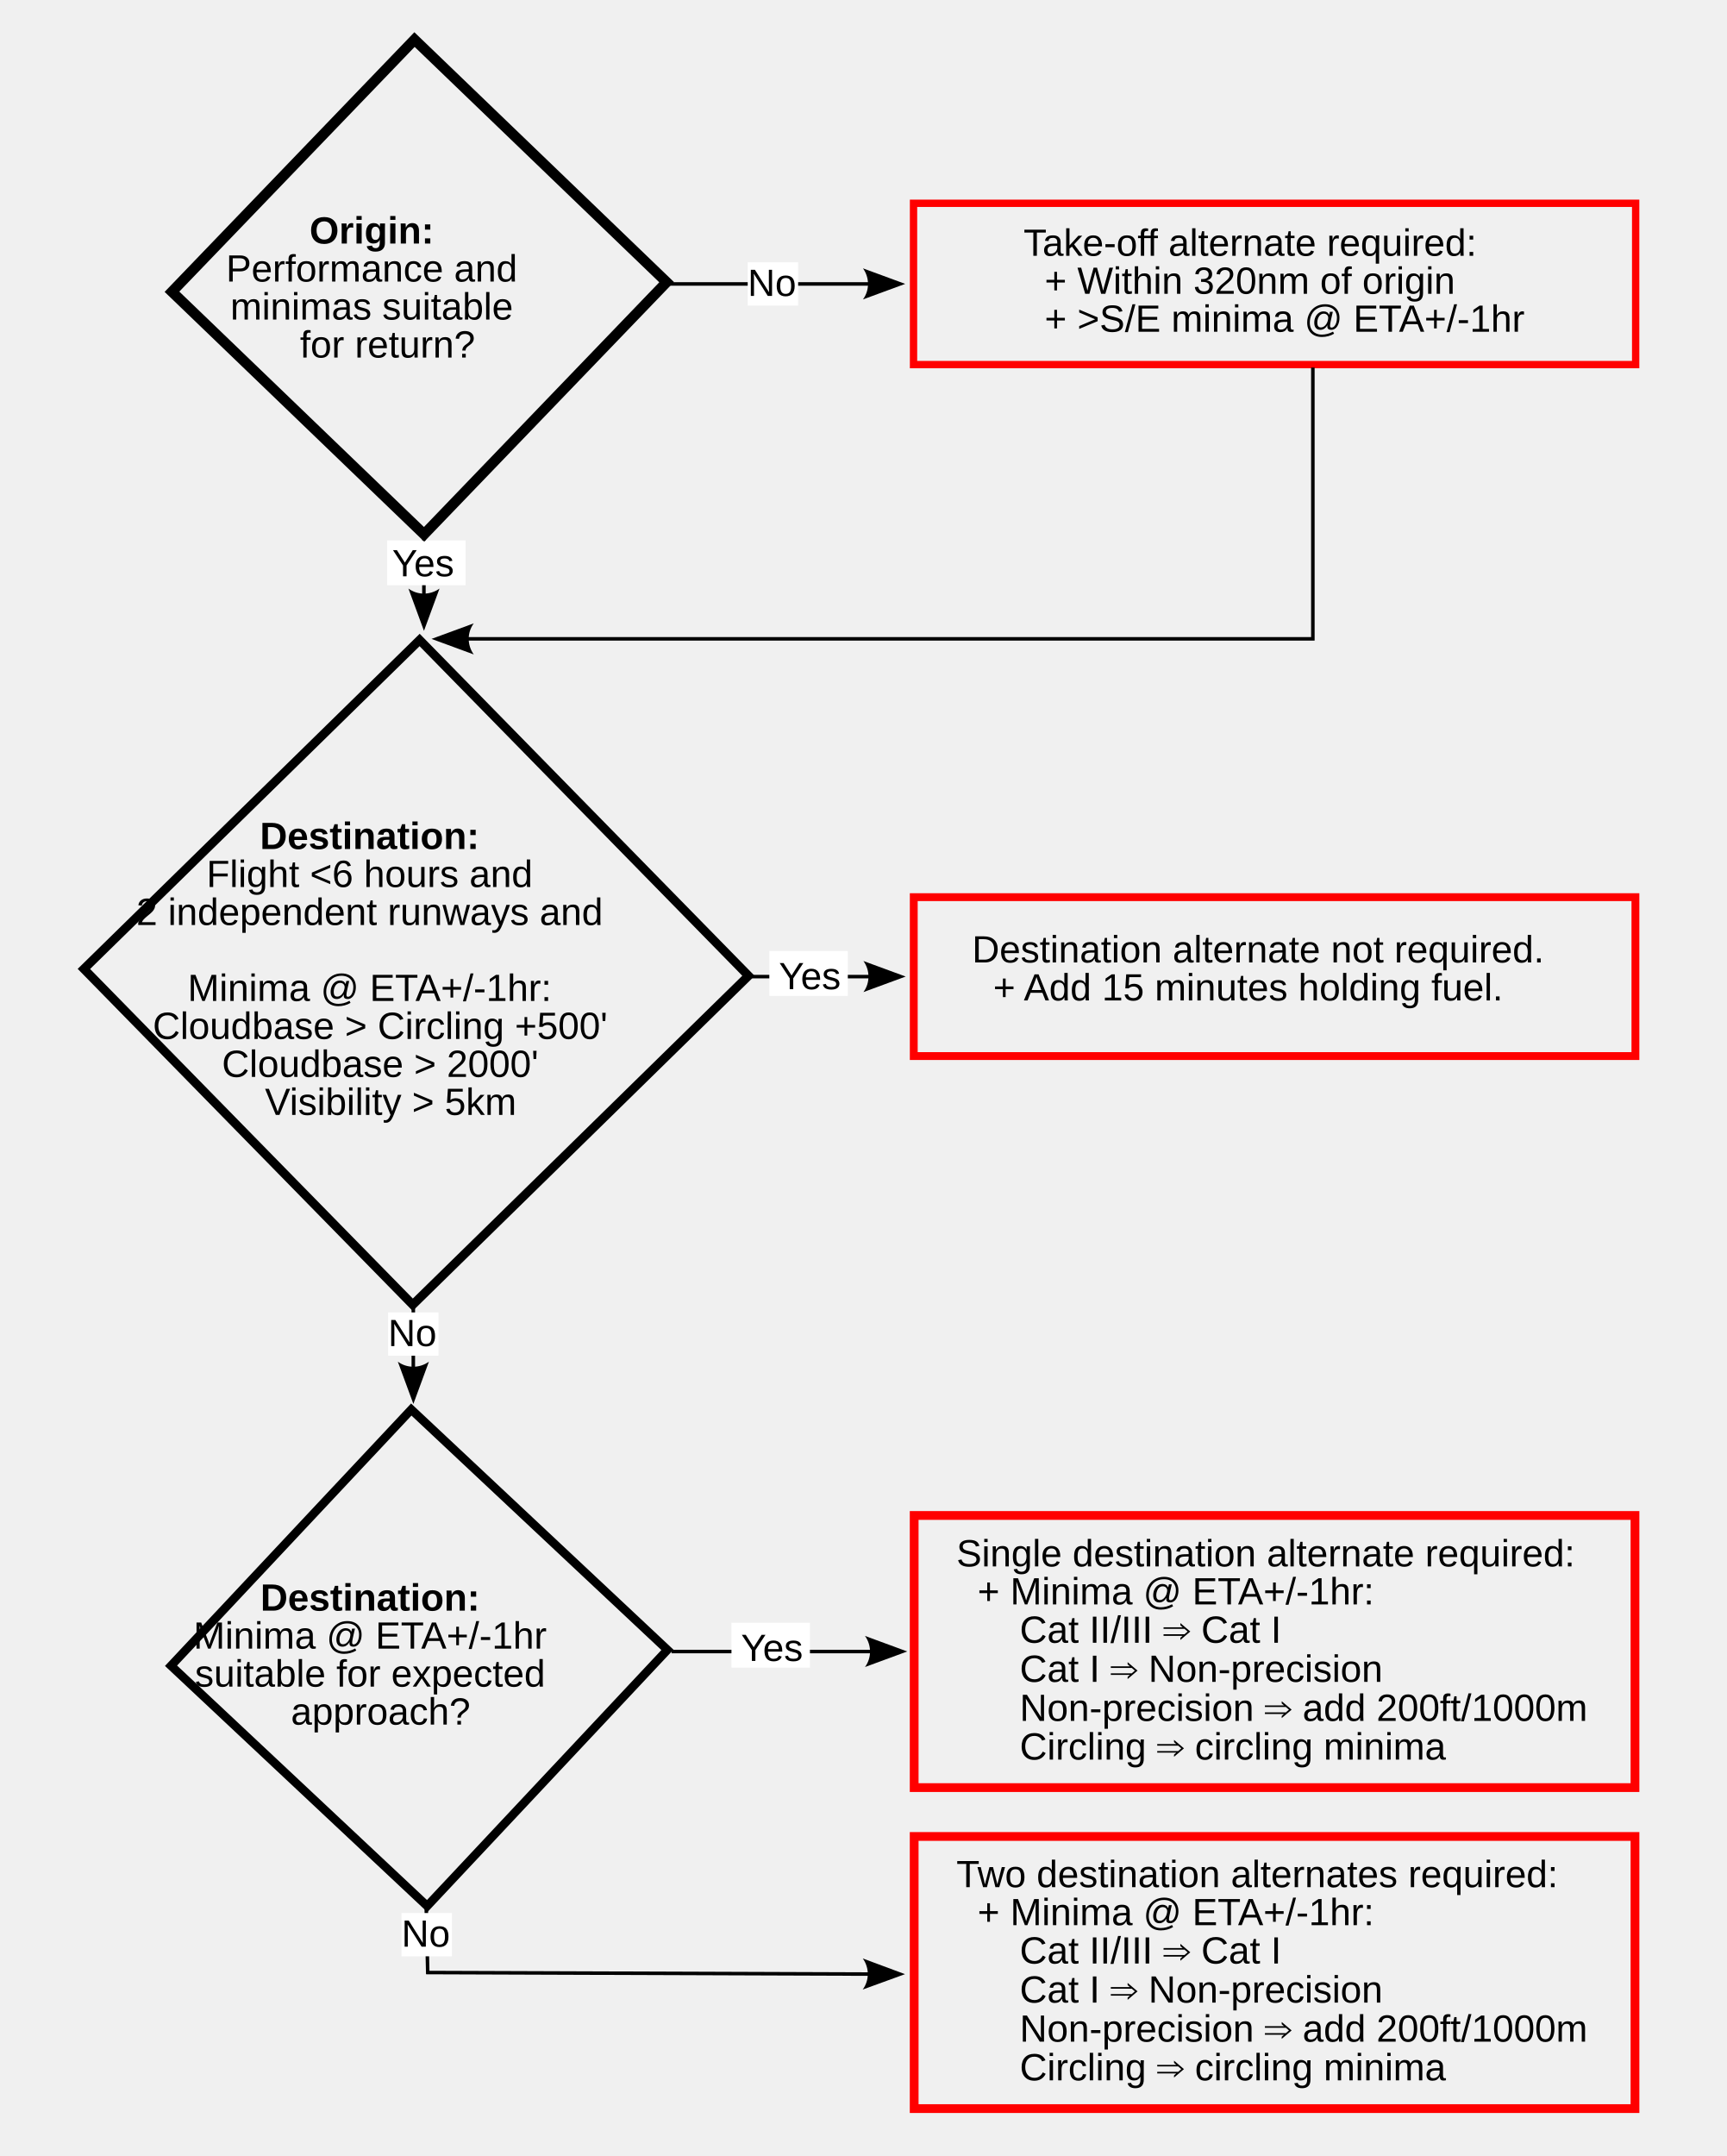
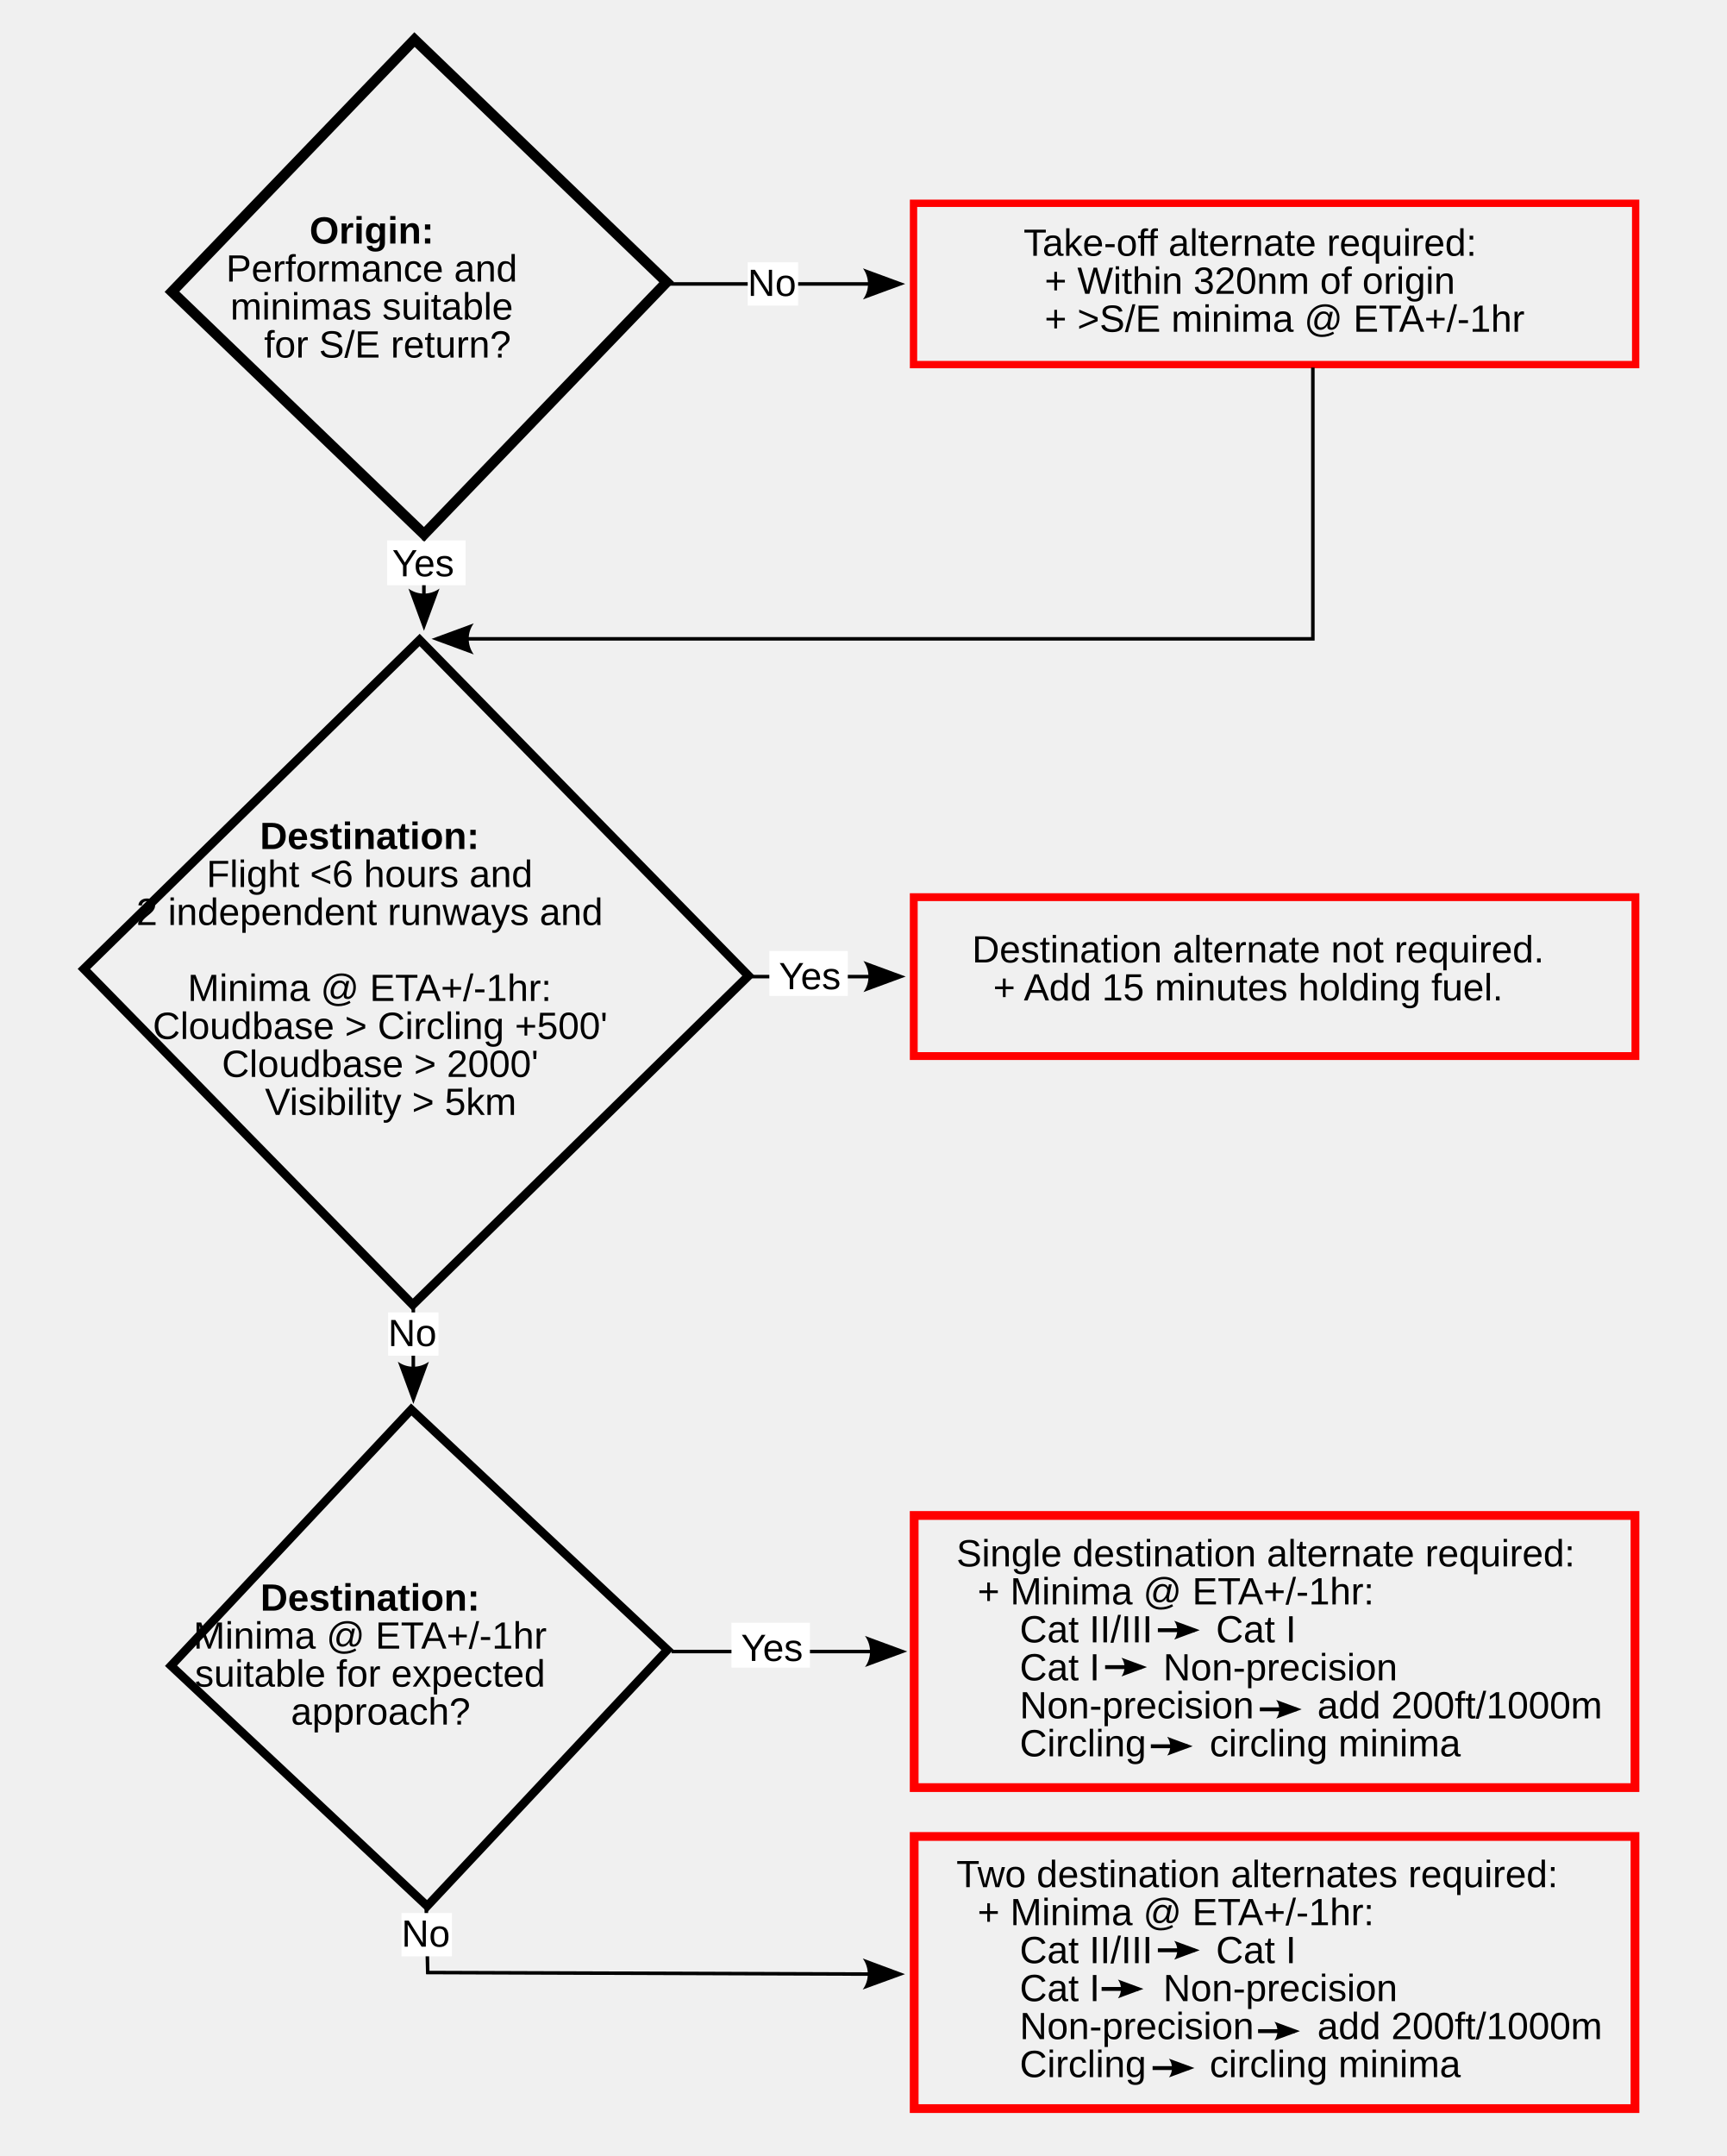
<svg xmlns="http://www.w3.org/2000/svg" width="491" height="613" id="svg2" version="1.0">
  <defs id="defs4">
+     <marker orient="auto" refY="0.0" refX="0.0" id="Arrow1Send" style="overflow:visible;">
+       <path id="path3746" d="M 0.0,0.0 L 5.0,-5.0 L -12.5,0.0 L 5.0,5.0 L 0.0,0.0 z " style="fill-rule:evenodd;stroke:#000000;stroke-width:1.0pt;marker-start:none;" transform="scale(0.2) rotate(180) translate(6,0)" />
+     </marker>
+     <marker orient="auto" refY="0.0" refX="0.0" id="Arrow2Mend" style="overflow:visible;">
+       <path id="path3758" style="font-size:12.0;fill-rule:evenodd;stroke-width:0.625;stroke-linejoin:round;" d="M 8.719,4.034 L -2.207,0.016 L 8.719,-4.002 C 6.973,-1.63 6.983,1.616 8.719,4.034 z " transform="scale(0.6) rotate(180) translate(0,0)" />
+     </marker>
    <marker orient="auto" refY="0" refX="0" id="Arrow2Lend" style="overflow:visible">
      <path id="path2502" style="font-size:12px;fill-rule:evenodd;stroke-width:0.625;stroke-linejoin:round" d="M 8.719,4.034 L -2.207,0.016 L 8.719,-4.002 C 6.973,-1.63 6.983,1.616 8.719,4.034 z " transform="matrix(-1.1,0,0,-1.1,5.5,0)" />
    </marker>
    <marker orient="auto" refY="0" refX="0" id="Arrow2Lstart" style="overflow:visible">
      <path id="path2493" style="font-size:12px;fill-rule:evenodd;stroke-width:0.625;stroke-linejoin:round" d="M 8.719,4.034 L -2.207,0.016 L 8.719,-4.002 C 6.973,-1.63 6.983,1.616 8.719,4.034 z " transform="matrix(1.1,0,0,1.1,-5.5,0)" />
    </marker>
    <pattern patternUnits="userSpaceOnUse" width="15.933" height="13.673" patternTransform="translate(134.6457,102.7559)" id="pattern2555">
      <g id="g2557" transform="translate(-134.6457,-102.7559)">
        <rect y="102.756" x="134.646" height="13.673" width="15.933" id="rect2559" style="opacity:1;fill:#ffffff;fill-opacity:1;fill-rule:nonzero;stroke:none;stroke-width:7.5;stroke-miterlimit:4;stroke-dasharray:none;stroke-opacity:1" />
        <text id="text2561" y="113.386" x="134.646" style="font-size:12px;font-style:normal;font-variant:normal;font-weight:normal;font-stretch:normal;text-align:start;line-height:125%;writing-mode:lr-tb;text-anchor:start;fill:#000000;fill-opacity:1;stroke:none;stroke-width:1px;stroke-linecap:butt;stroke-linejoin:miter;stroke-opacity:1;font-family:Arial" xml:space="preserve">
          <tspan y="113.386" x="134.646" id="tspan2563">No</tspan>
        </text>
      </g>
    </pattern>
  </defs>
  <g id="layer1" transform="translate(-19,-48.09448)">
    <path style="fill:none;fill-opacity:0.75;fill-rule:evenodd;stroke:#000000;stroke-width:1px;stroke-linecap:butt;stroke-linejoin:miter;marker-end:url(#Arrow2Lend);stroke-opacity:1" d="M 139.553,200.098 L 139.553,219.527" id="path2387" />
    <path style="fill:none;fill-opacity:0.75;fill-rule:evenodd;stroke:#000000;stroke-width:1px;stroke-linecap:butt;stroke-linejoin:miter;marker-end:url(#Arrow2Lend);stroke-opacity:1" d="M 232.859,325.767 L 268.637,325.767" id="path2571" />
    <g id="g5122" transform="matrix(0.9,0,0,0.9,15.0916,50.18768)">
      <rect y="298.112" x="247.439" height="14.173" width="24.803" id="rect2545" style="opacity:1;fill:#ffffff;fill-opacity:1;fill-rule:nonzero;stroke:none;stroke-width:7.5;stroke-miterlimit:4;stroke-dasharray:none;stroke-opacity:1" />
      <text id="text2541" y="310.171" x="250.451" style="font-size:12px;font-style:normal;font-variant:normal;font-weight:normal;font-stretch:normal;text-align:start;line-height:125%;writing-mode:lr-tb;text-anchor:start;fill:#000000;fill-opacity:1;stroke:none;stroke-width:1px;stroke-linecap:butt;stroke-linejoin:miter;stroke-opacity:1;font-family:Arial" xml:space="preserve">
        <tspan y="310.171" x="250.451" id="tspan2543">Yes</tspan>
      </text>
    </g>
    <rect style="opacity:1;fill:none;fill-opacity:1;fill-rule:nonzero;stroke:#ff0000;stroke-width:2.085;stroke-miterlimit:4;stroke-dasharray:none;stroke-opacity:1" id="rect1349" width="205.367" height="45.864" x="278.794" y="105.894" />
    <path style="fill:none;fill-opacity:0.75;fill-rule:evenodd;stroke:#000000;stroke-width:1px;stroke-linecap:butt;stroke-linejoin:miter;marker-end:url(#Arrow2Lend);stroke-opacity:1" d="M 136.541,419.277 L 136.541,439.343" id="path2634" />
    <g id="g5107" transform="matrix(0.9,0,0,0.9,26.3416,35.33768)">
      <rect y="184.882" x="114.163" height="14.173" width="24.803" id="rect2645" style="opacity:1;fill:#ffffff;fill-opacity:1;fill-rule:nonzero;stroke:none;stroke-width:7.5;stroke-miterlimit:4;stroke-dasharray:none;stroke-opacity:1" />
      <text id="text2647" y="196.234" x="115.761" style="font-size:12px;font-style:normal;font-variant:normal;font-weight:normal;font-stretch:normal;text-align:start;line-height:125%;writing-mode:lr-tb;text-anchor:start;fill:#000000;fill-opacity:1;stroke:none;stroke-width:1px;stroke-linecap:butt;stroke-linejoin:miter;stroke-opacity:1;font-family:Arial" xml:space="preserve">
        <tspan y="196.234" x="115.761" id="tspan2649">Yes</tspan>
      </text>
    </g>
    <g id="g5112" transform="matrix(0.9,0,0,0.9,12.34089,53.15677)">
      <rect style="opacity:1;fill:#ffffff;fill-opacity:1;fill-rule:nonzero;stroke:none;stroke-width:7.5;stroke-miterlimit:4;stroke-dasharray:none;stroke-opacity:1" id="rect2661" width="15.933" height="13.673" x="130.033" y="408.99" />
      <text xml:space="preserve" style="font-size:12px;font-style:normal;font-variant:normal;font-weight:normal;font-stretch:normal;text-align:start;line-height:125%;writing-mode:lr-tb;text-anchor:start;fill:#000000;fill-opacity:1;stroke:none;stroke-width:1px;stroke-linecap:butt;stroke-linejoin:miter;stroke-opacity:1;font-family:Arial" x="130.033" y="419.62" id="text2663">
        <tspan id="tspan2665" x="130.033" y="419.62">No</tspan>
      </text>
    </g>
    <path style="fill:none;fill-opacity:0.75;fill-rule:evenodd;stroke:#000000;stroke-width:1px;stroke-linecap:butt;stroke-linejoin:miter;marker-mid:none;marker-end:url(#Arrow2Lend);stroke-opacity:1" d="M 209.114,128.826 L 268.504,128.826" id="path2847" />
    <g id="g5117" transform="matrix(0.9,0,0,0.9,21.25046,34.06484)">
      <rect style="opacity:1;fill:#ffffff;fill-opacity:1;fill-rule:nonzero;stroke:none;stroke-width:7.5;stroke-miterlimit:4;stroke-dasharray:none;stroke-opacity:1" id="rect2653" width="15.933" height="13.673" x="233.765" y="98.453" />
      <text xml:space="preserve" style="font-size:12px;font-style:normal;font-variant:normal;font-weight:normal;font-stretch:normal;text-align:start;line-height:125%;writing-mode:lr-tb;text-anchor:start;fill:#000000;fill-opacity:1;stroke:none;stroke-width:1px;stroke-linecap:butt;stroke-linejoin:miter;stroke-opacity:1;font-family:Arial" x="233.765" y="109.083" id="text2655">
        <tspan id="tspan2657" x="233.765" y="109.083">No</tspan>
      </text>
    </g>
    <path style="fill:none;fill-opacity:0.75;fill-rule:evenodd;stroke:#000000;stroke-width:1px;stroke-linecap:butt;stroke-linejoin:miter;marker-end:url(#Arrow2Lend);stroke-opacity:1" d="M 209.974,517.663 L 269.082,517.663" id="path2849" />
    <g id="g5171" transform="matrix(0.9,0,0,0.9,20.4916,65.93768)">
      <rect y="492.831" x="229.472" height="14.173" width="24.803" id="rect2677" style="opacity:1;fill:#ffffff;fill-opacity:1;fill-rule:nonzero;stroke:none;stroke-width:7.5;stroke-miterlimit:4;stroke-dasharray:none;stroke-opacity:1" />
      <text id="text2679" y="504.89" x="232.484" style="font-size:12px;font-style:normal;font-variant:normal;font-weight:normal;font-stretch:normal;text-align:start;line-height:125%;writing-mode:lr-tb;text-anchor:start;fill:#000000;fill-opacity:1;stroke:none;stroke-width:1px;stroke-linecap:butt;stroke-linejoin:miter;stroke-opacity:1;font-family:Arial" xml:space="preserve">
        <tspan y="504.89" x="232.484" id="tspan2681">Yes</tspan>
      </text>
    </g>
    <path id="path3327" style="fill:none;fill-opacity:0.75;fill-rule:evenodd;stroke:#000000;stroke-width:1px;stroke-linecap:butt;stroke-linejoin:miter;marker-end:url(#Arrow2Lend);stroke-opacity:1" d="M 392.36,152.601 L 392.36,229.731 L 149.642,229.731" />
    <g id="g5099" transform="matrix(0.9,0,0,0.9,26.3416,35.33768)">
      <path transform="matrix(1.514368,0,0,1.514368,-95.66913,-410.2991)" d="m 146.276,391.764 -52.606,-50.606 50.606,-52.606 52.606,50.606 -50.606,52.606 z" id="path2225" style="opacity:1;fill:none;fill-opacity:1;fill-rule:nonzero;stroke:#000000;stroke-width:2.169;stroke-miterlimit:4;stroke-dasharray:none;stroke-opacity:1" />
-       <text id="text4755" y="91.122" x="124.305" style="font-size:12px;font-style:normal;font-variant:normal;font-weight:normal;font-stretch:normal;text-align:center;line-height:100%;writing-mode:lr-tb;text-anchor:middle;opacity:1;fill:#000000;fill-opacity:1;stroke:none;stroke-width:1px;stroke-linecap:butt;stroke-linejoin:miter;stroke-opacity:1;font-family:Arial" xml:space="preserve">
+       <text id="text4755" y="91.122" x="124.305" style="font-size:12px;font-style:normal;font-variant:normal;font-weight:normal;font-stretch:normal;text-align:center;line-height:100%;writing-mode:lr-tb;text-anchor:middle;fill:#000000;fill-opacity:1;stroke:none;font-family:Arial" xml:space="preserve">
        <tspan style="font-weight:bold" y="91.122" x="124.305" id="tspan4783">Origin:</tspan>
        <tspan y="103.122" x="124.305" id="tspan4785">Performance and</tspan>
        <tspan y="115.122" x="124.305" id="tspan4787">minimas suitable</tspan>
-         <tspan y="127.122" x="124.305" id="tspan4789"> for return?</tspan>
+         <tspan y="127.122" x="124.305" id="tspan4789"> for S/E return?</tspan>
      </text>
    </g>
    <g id="g5087" transform="matrix(0.9,0,0,0.9,26.3416,31.308)">
      <path transform="matrix(1.085437,0,0,1.085437,-292.0176,-112.611)" d="m 381.677,500.674 -95.737,-97.737 97.737,-95.737 95.737,97.737 -97.737,95.737 z" id="path2355" style="opacity:1;fill:none;fill-opacity:1;fill-rule:nonzero;stroke:#000000;stroke-width:2.559;stroke-miterlimit:4;stroke-dasharray:none;stroke-opacity:1" />
      <text id="text4759" y="286.869" x="123.639" style="font-size:12px;font-style:normal;font-variant:normal;font-weight:normal;font-stretch:normal;text-align:center;line-height:100%;writing-mode:lr-tb;text-anchor:middle;opacity:1;fill:#000000;fill-opacity:1;stroke:none;stroke-width:1px;stroke-linecap:butt;stroke-linejoin:miter;stroke-opacity:1;font-family:Arial" xml:space="preserve">
        <tspan style="font-weight:bold" y="286.869" x="123.639" id="tspan4895">Destination:</tspan>
        <tspan y="298.869" x="123.639" id="tspan4897">Flight &lt;6 hours and</tspan>
        <tspan y="310.869" x="123.639" id="tspan4899">2 independent runways and</tspan>
        <tspan y="322.869" x="123.639" id="tspan4901" />
        <tspan y="334.869" x="123.639" id="tspan4903">Minima @ ETA+/-1hr:</tspan>
        <tspan y="346.869" x="123.639" id="tspan4905">  Cloudbase &gt; Circling +500'</tspan>
        <tspan y="358.869" x="123.639" id="tspan4907">  Cloudbase &gt; 2000'</tspan>
        <tspan y="370.869" x="123.639" id="tspan4909">  Visibility &gt; 5km</tspan>
      </text>
    </g>
    <text xml:space="preserve" style="font-size:10.8px;font-style:normal;font-variant:normal;font-weight:normal;font-stretch:normal;text-align:start;line-height:100%;writing-mode:lr-tb;text-anchor:start;fill:#000000;fill-opacity:1;stroke:none;font-family:Arial" x="310.069" y="120.821" id="text4763">
      <tspan id="tspan4921" x="310.069" y="120.821">Take-off alternate required:</tspan>
      <tspan id="tspan4923" x="310.069" y="131.621">  + Within 320nm of origin</tspan>
      <tspan id="tspan4925" x="310.069" y="142.421">  + &gt;S/E minima @ ETA+/-1hr </tspan>
    </text>
    <g id="g5127" transform="matrix(0.9,0,0,0.9,26.3416,52.10737)">
      <rect y="278.965" x="280.576" height="50.201" width="228.035" id="rect2240" style="opacity:1;fill:none;fill-opacity:1;fill-rule:nonzero;stroke:#ff0000;stroke-width:2.48;stroke-miterlimit:4;stroke-dasharray:none;stroke-opacity:1" />
      <text id="text4767" y="299.598" x="298.999" style="font-size:12px;font-style:normal;font-variant:normal;font-weight:normal;font-stretch:normal;text-align:start;line-height:100%;writing-mode:lr-tb;text-anchor:start;fill:#000000;fill-opacity:1;stroke:none;stroke-width:1px;stroke-linecap:butt;stroke-linejoin:miter;stroke-opacity:1;font-family:Arial" xml:space="preserve">
        <tspan y="299.598" x="298.999" id="tspan4927">Destination alternate not required.</tspan>
        <tspan y="311.598" x="298.999" id="tspan4929">  + Add 15 minutes holding fuel.</tspan>
      </text>
    </g>
    <g id="g5079" transform="matrix(0.9,0,0,0.9,26.3416,35.33768)">
      <path transform="matrix(1.246029,0,0,1.246029,-312.7799,-159.685)" d="m 352.803,622.786 -64.959,-60.928 60.928,-64.959 64.959,60.928 -60.928,64.959 z" id="path2470" style="opacity:1;fill:none;fill-opacity:1;fill-rule:nonzero;stroke:#000000;stroke-width:2.17;stroke-miterlimit:4;stroke-dasharray:none;stroke-opacity:1" />
      <text id="text4771" y="522.998" x="123.79" style="font-size:12px;font-style:normal;font-variant:normal;font-weight:normal;font-stretch:normal;text-align:center;line-height:100%;writing-mode:lr-tb;text-anchor:middle;fill:#000000;fill-opacity:1;stroke:none;stroke-width:1px;stroke-linecap:butt;stroke-linejoin:miter;stroke-opacity:1;font-family:Arial" xml:space="preserve">
        <tspan style="font-weight:bold" y="522.998" x="123.79" id="tspan5071">Destination:</tspan>
        <tspan y="534.998" x="125.454" id="tspan5073">Minima @ ETA+/-1hr </tspan>
        <tspan y="546.998" x="123.79" id="tspan5075">suitable for expected</tspan>
        <tspan y="558.998" x="125.454" id="tspan5077">approach? </tspan>
      </text>
    </g>
    <g id="g5161" transform="matrix(0.9,0,0,0.9,26.3416,67.64944)">
      <rect y="457.031" x="280.707" height="85.969" width="227.766" id="rect2284" style="opacity:1;fill:none;fill-opacity:1;fill-rule:nonzero;stroke:#ff0000;stroke-width:2.771;stroke-miterlimit:4;stroke-dasharray:none;stroke-opacity:1" />
      <text id="text4775" y="473.121" x="294.049" style="font-size:12px;font-style:normal;font-variant:normal;font-weight:normal;font-stretch:normal;text-align:start;line-height:100%;writing-mode:lr-tb;text-anchor:start;fill:#000000;fill-opacity:1;stroke:none;font-family:Arial" xml:space="preserve">
        <tspan y="473.121" x="294.049" id="tspan4931">Single destination alternate required:</tspan>
        <tspan y="485.121" x="294.049" id="tspan4933">  + Minima @ ETA+/-1hr:</tspan>
-         <tspan y="497.243" x="294.049" id="tspan4935">      Cat II/III ⇒ Cat I</tspan>
-         <tspan y="509.584" x="294.049" id="tspan4937">      Cat I ⇒ Non-precision</tspan>
-         <tspan y="521.926" x="294.049" id="tspan4939">      Non-precision ⇒ add 200ft/1000m</tspan>
-         <tspan y="534.145" x="294.049" id="tspan4941">      Circling ⇒ circling minima</tspan>
+         <tspan y="497.121" x="294.049" id="tspan4935">      Cat II/III      Cat I</tspan>
+         <tspan y="509.121" x="294.049" id="tspan4937">      Cat I      Non-precision</tspan>
+         <tspan y="521.121" x="294.049" id="tspan4939">      Non-precision      add 200ft/1000m</tspan>
+         <tspan y="533.121" x="294.049" id="tspan4941">      Circling      circling minima</tspan>
      </text>
    </g>
    <g id="g5151" transform="matrix(0.9,0,0,0.9,26.3416,74.93768)">
      <rect y="550.342" x="280.707" height="85.969" width="227.766" id="rect2592" style="opacity:1;fill:none;fill-opacity:1;fill-rule:nonzero;stroke:#ff0000;stroke-width:2.771;stroke-miterlimit:4;stroke-dasharray:none;stroke-opacity:1" />
      <text id="text4943" y="566.359" x="294.049" style="font-size:12px;font-style:normal;font-variant:normal;font-weight:normal;font-stretch:normal;text-align:start;line-height:100%;writing-mode:lr-tb;text-anchor:start;fill:#000000;fill-opacity:1;stroke:none;font-family:Arial" xml:space="preserve">
        <tspan y="566.359" x="294.049" id="tspan4957">Two destination alternates required:</tspan>
        <tspan y="578.359" x="294.049" id="tspan4959">  + Minima @ ETA+/-1hr:</tspan>
-         <tspan y="590.481" x="294.049" id="tspan4961">      Cat II/III ⇒ Cat I</tspan>
-         <tspan y="602.822" x="294.049" id="tspan4963">      Cat I ⇒ Non-precision</tspan>
-         <tspan y="615.163" x="294.049" id="tspan4965">      Non-precision ⇒ add 200ft/1000m</tspan>
-         <tspan y="627.383" x="294.049" id="tspan4967">      Circling ⇒ circling minima</tspan>
+         <tspan y="590.359" x="294.049" id="tspan4961">      Cat II/III      Cat I</tspan>
+         <tspan y="602.359" x="294.049" id="tspan4963">      Cat I      Non-precision</tspan>
+         <tspan y="614.359" x="294.049" id="tspan4965">      Non-precision      add 200ft/1000m</tspan>
+         <tspan y="626.359" x="294.049" id="tspan4967">      Circling      circling minima</tspan>
      </text>
    </g>
    <path style="fill:none;fill-opacity:0.75;fill-rule:evenodd;stroke:#000000;stroke-width:1px;stroke-linecap:butt;stroke-linejoin:miter;marker-end:url(#Arrow2Lend);stroke-opacity:1" d="M 140.192,589.582 L 140.642,608.932 L 268.442,609.382" id="path5176" />
    <g id="g5916" transform="matrix(0.9,0,0,0.9,-52.4084,63.23768)">
      <rect style="opacity:1;fill:#ffffff;fill-opacity:1;fill-rule:nonzero;stroke:none;stroke-width:7.5;stroke-miterlimit:4;stroke-dasharray:none;stroke-opacity:1" id="rect2669" width="15.933" height="13.673" x="206.214" y="587.526" />
      <text xml:space="preserve" style="font-size:12px;font-style:normal;font-variant:normal;font-weight:normal;font-stretch:normal;text-align:start;line-height:125%;writing-mode:lr-tb;text-anchor:start;fill:#000000;fill-opacity:1;stroke:none;stroke-width:1px;stroke-linecap:butt;stroke-linejoin:miter;stroke-opacity:1;font-family:Arial" x="206.214" y="598.156" id="text2671">
        <tspan id="tspan2673" x="206.214" y="598.156">No</tspan>
      </text>
    </g>
    <rect style="opacity:1;fill:none;fill-opacity:0.624;fill-rule:nonzero;stroke:none;stroke-width:5;stroke-linecap:round;stroke-linejoin:round;stroke-miterlimit:4;stroke-dasharray:none;stroke-dashoffset:0;stroke-opacity:1" id="rect1407" width="491" height="613" x="19" y="48.094" />
+     <path style="fill:#000000;stroke:#000000;stroke-width:1.106;stroke-linecap:butt;stroke-linejoin:miter;stroke-miterlimit:4;stroke-opacity:1;stroke-dasharray:none;marker-end:url(#Arrow2Mend)" d="m 348.282,511.594 10.436,0" id="path4948" />
+     <path id="use5330" d="m 333.282,522.094 10.436,0" style="fill:#000000;stroke:#000000;stroke-width:1.106;stroke-linecap:butt;stroke-linejoin:miter;stroke-miterlimit:4;stroke-opacity:1;stroke-dasharray:none;marker-end:url(#Arrow2Mend)" />
+     <path id="use5332" d="m 377.282,534.094 10.436,0" style="fill:#000000;stroke:#000000;stroke-width:1.106;stroke-linecap:butt;stroke-linejoin:miter;stroke-miterlimit:4;stroke-opacity:1;stroke-dasharray:none;marker-end:url(#Arrow2Mend)" />
+     <path id="use5334" d="m 346.282,544.594 10.436,0" style="fill:#000000;stroke:#000000;stroke-width:1.106;stroke-linecap:butt;stroke-linejoin:miter;stroke-miterlimit:4;stroke-opacity:1;stroke-dasharray:none;marker-end:url(#Arrow2Mend)" />
+     <path id="use5336" d="m 348.282,602.594 10.436,0" style="fill:#000000;stroke:#000000;stroke-width:1.106;stroke-linecap:butt;stroke-linejoin:miter;stroke-miterlimit:4;stroke-opacity:1;stroke-dasharray:none;marker-end:url(#Arrow2Mend)" />
+     <path id="use5338" d="m 332.282,613.594 10.436,0" style="fill:#000000;stroke:#000000;stroke-width:1.106;stroke-linecap:butt;stroke-linejoin:miter;stroke-miterlimit:4;stroke-opacity:1;stroke-dasharray:none;marker-end:url(#Arrow2Mend)" />
+     <path id="use5340" d="m 376.782,625.594 10.436,0" style="fill:#000000;stroke:#000000;stroke-width:1.106;stroke-linecap:butt;stroke-linejoin:miter;stroke-miterlimit:4;stroke-opacity:1;stroke-dasharray:none;marker-end:url(#Arrow2Mend)" />
+     <path id="use5342" d="m 346.782,636.094 10.436,0" style="fill:#000000;stroke:#000000;stroke-width:1.106;stroke-linecap:butt;stroke-linejoin:miter;stroke-miterlimit:4;stroke-opacity:1;stroke-dasharray:none;marker-end:url(#Arrow2Mend)" />
  </g>
</svg>
